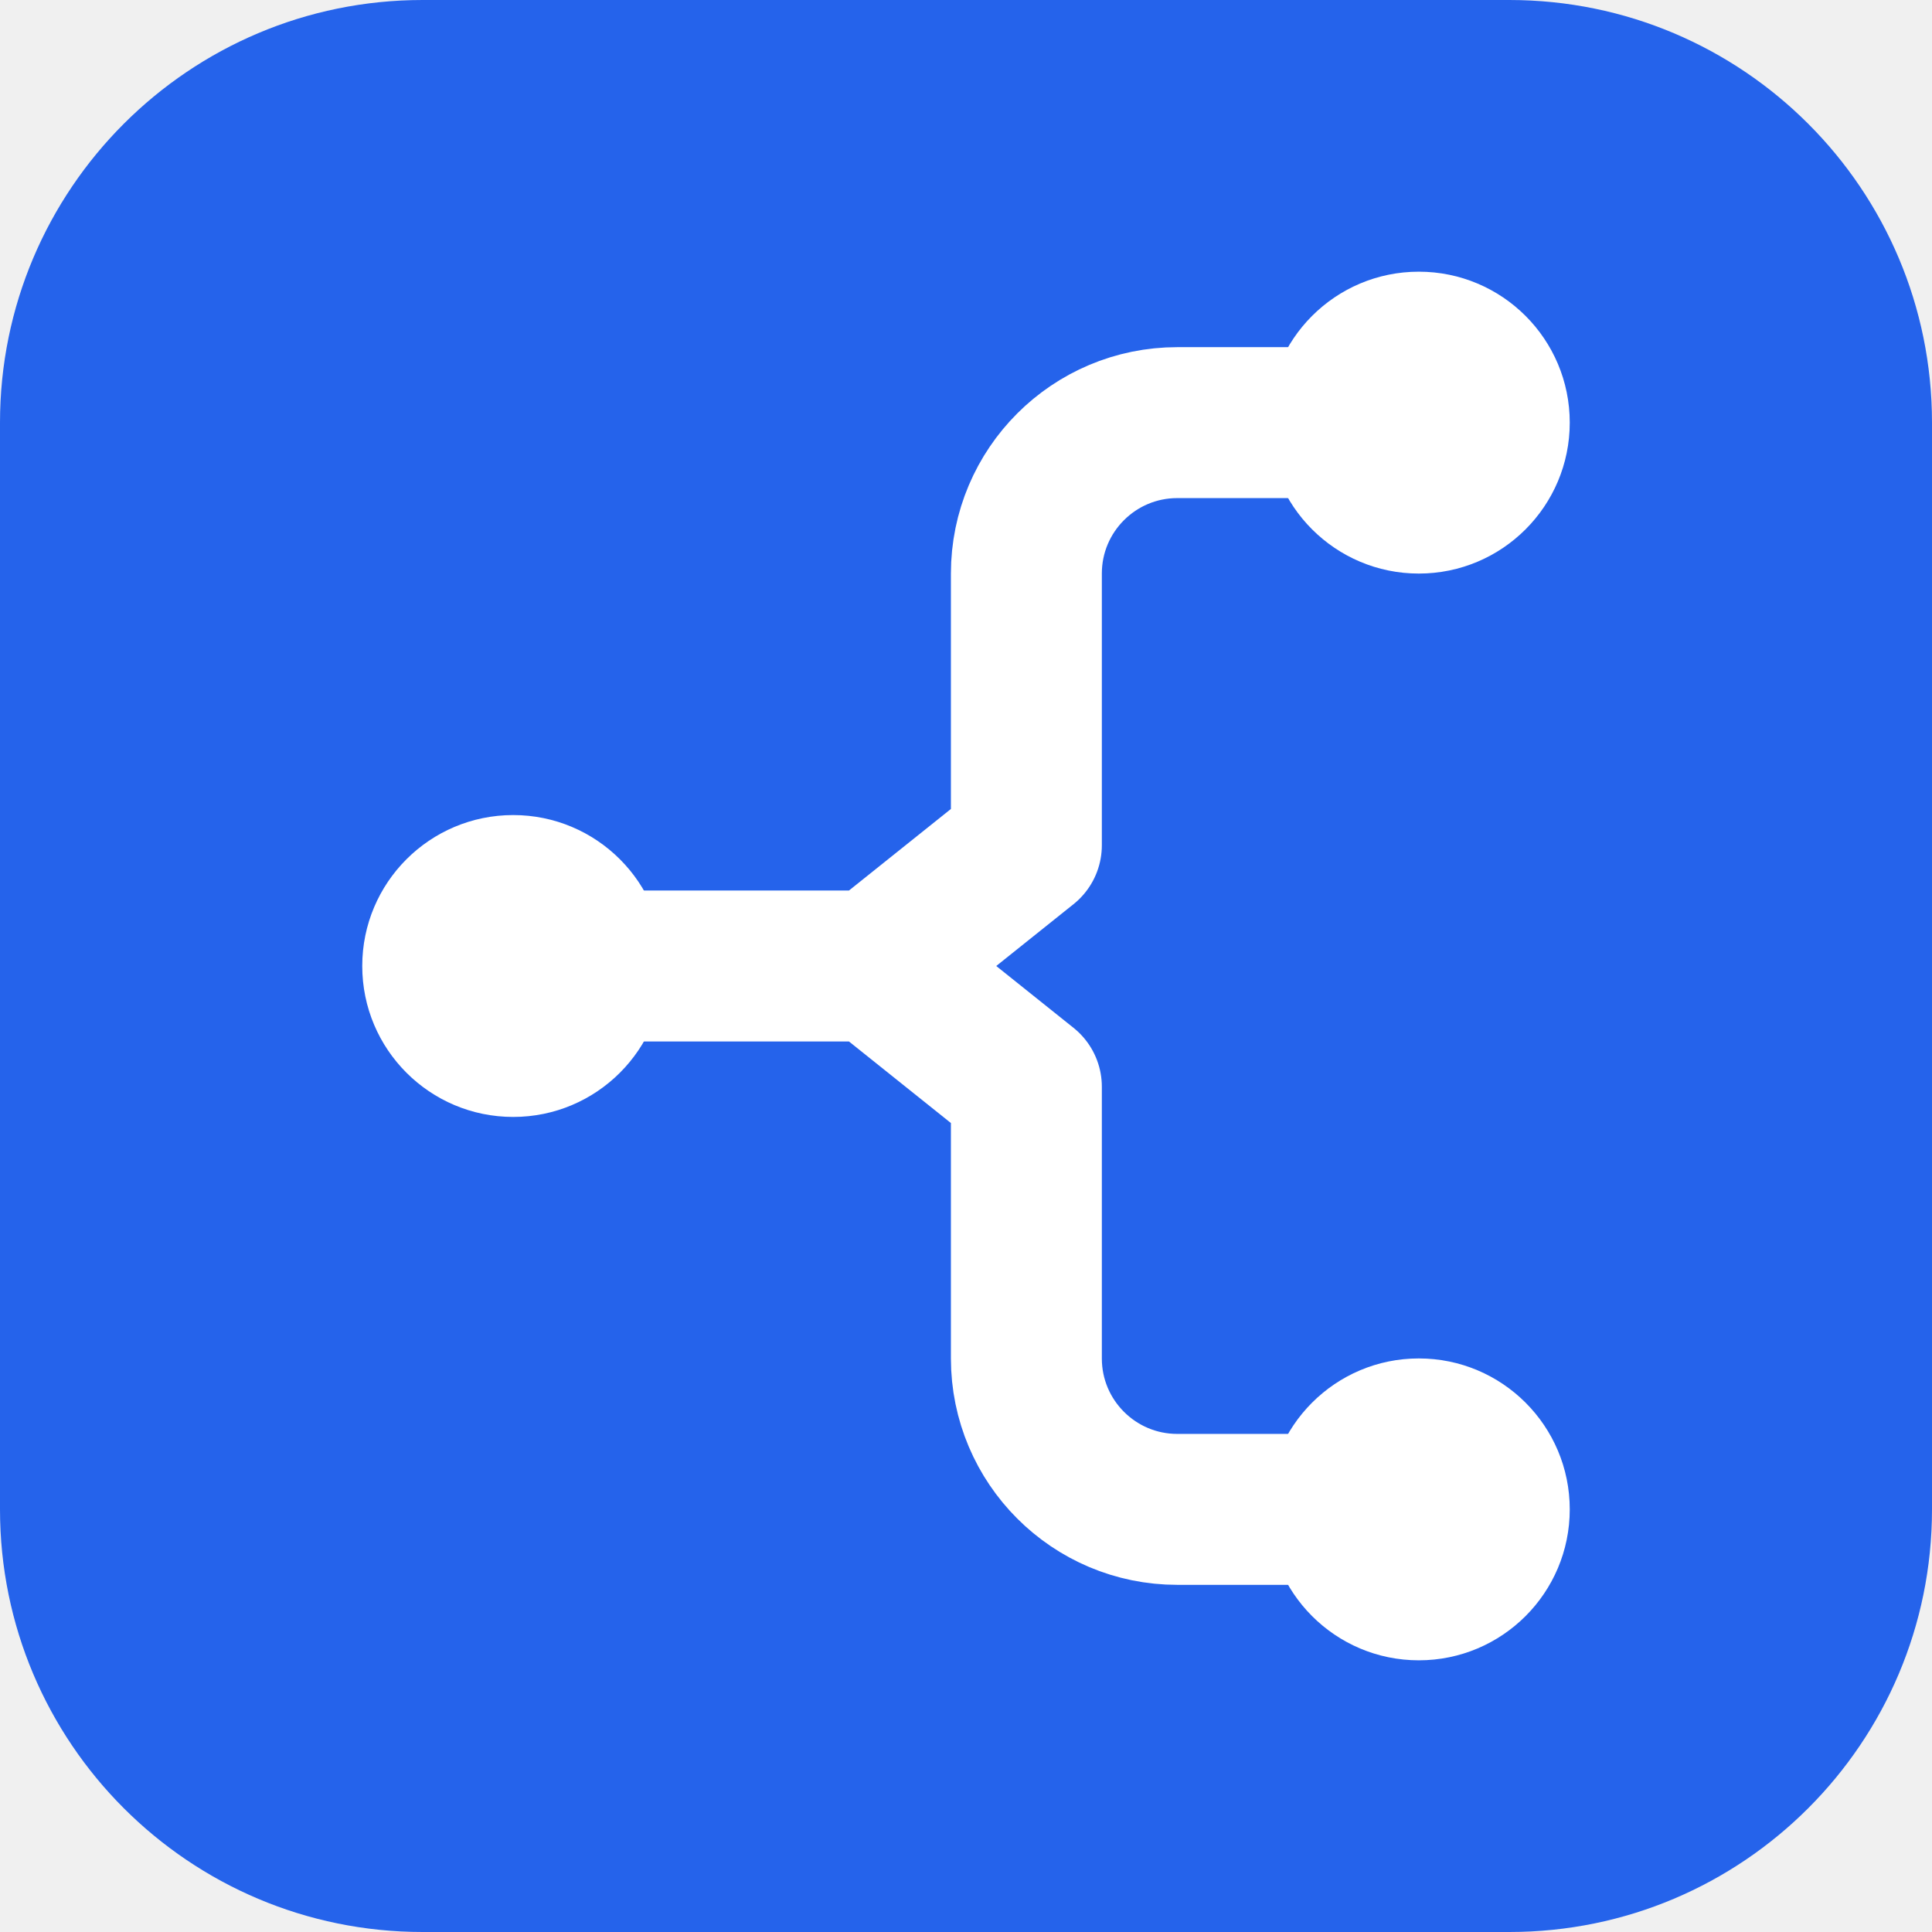
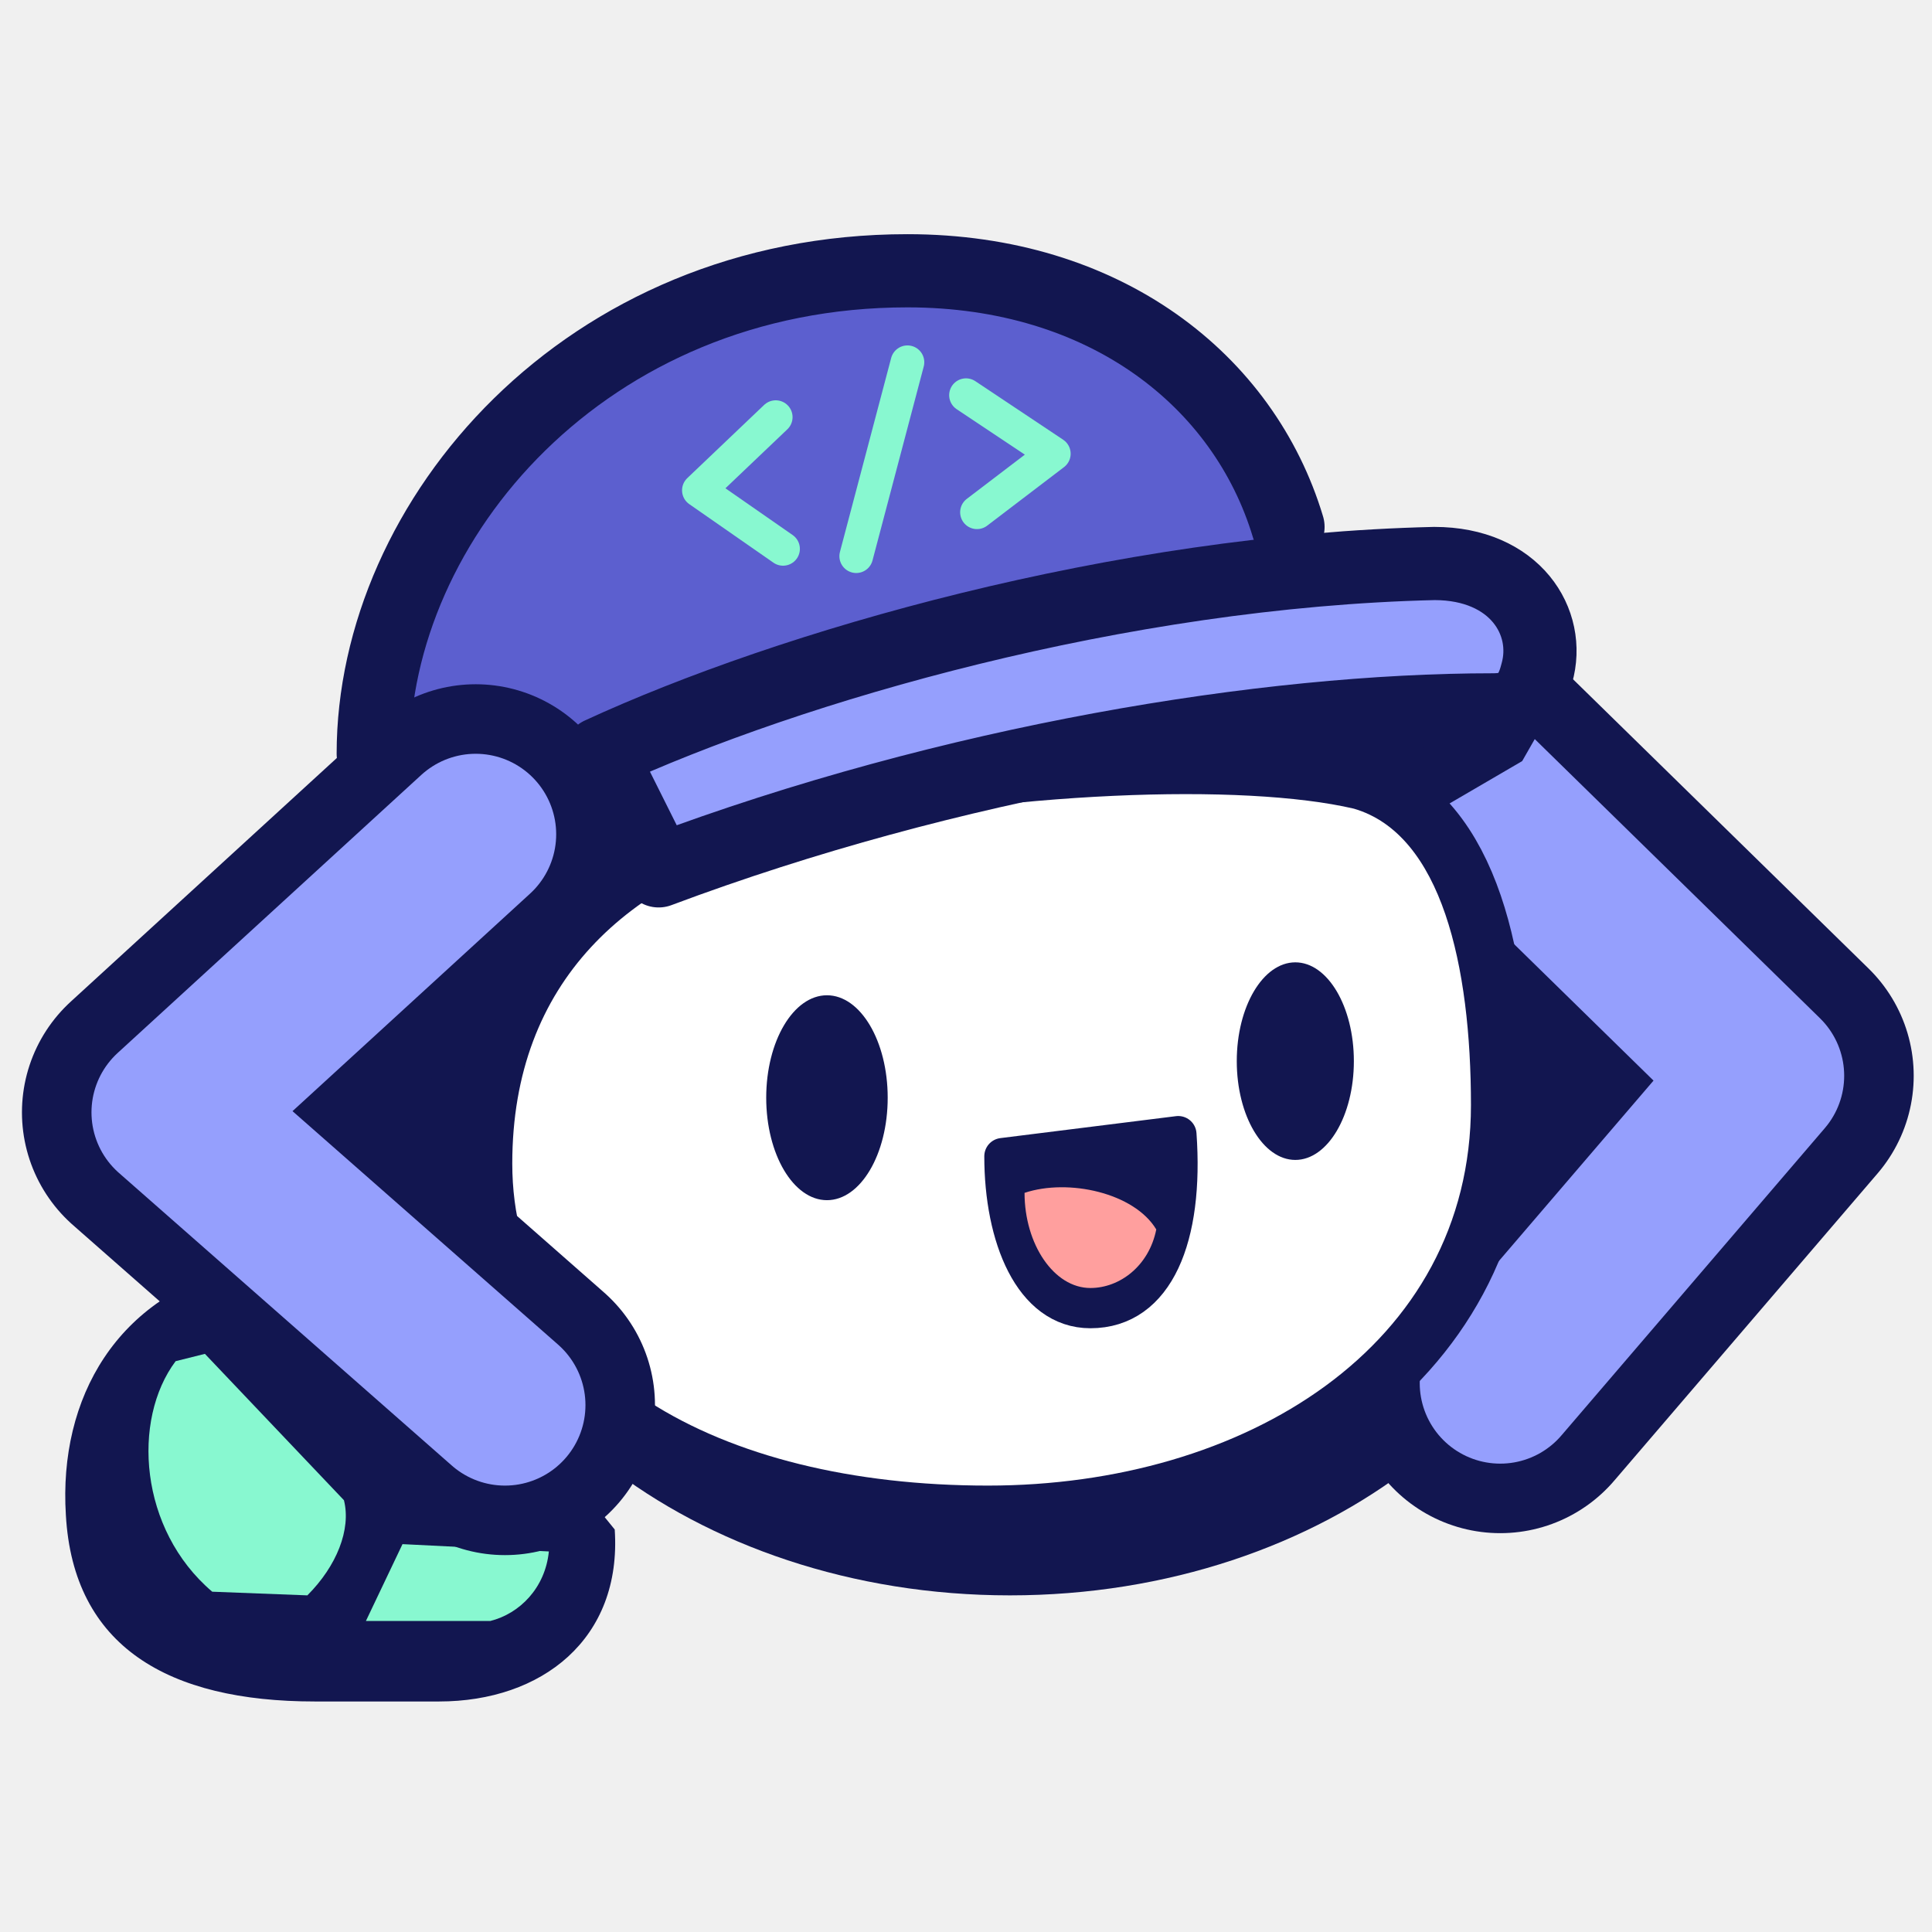
- <svg xmlns="http://www.w3.org/2000/svg" viewBox="0 0 32 32" width="32" height="32" role="img" aria-label="codebases">
-   <rect width="32" height="32" rx="7" fill="#2563eb" />
-   <g>
-     <path d="M8.5 16h6M22 7h-2.5A2.5 2.5 0 0 0 17 9.5V14l-2.5 2 2.5 2v4.5a2.5 2.5 0 0 0 2.5 2.5H22" fill="none" stroke="#ffffff" stroke-width="2.5" stroke-linecap="round" stroke-linejoin="round" />
-     <g fill="#ffffff">
-       <circle cx="8.5" cy="16" r="2.5" />
-       <circle cx="23.5" cy="7" r="2.5" />
-       <circle cx="23.5" cy="25" r="2.5" />
-     </g>
-   </g>
+ <svg xmlns="http://www.w3.org/2000/svg" viewBox="92 321 264 264" width="264" height="264" role="img" aria-label="codebases">
+   <path d="M125 494C108 498 100 512 101 528C102 546 115 553.5 135 553.5L152 553.5C166 553.5 177 545 176 530L150 498Z" fill="#121650" />
+   <path d="M116 507C110 515 111 530 121 538.5L134 539C138 535 140 530 139 526L120 506Z" fill="#88f8d0" />
+   <path d="M142 542.5L147 532L167 533C166.5 538 163 541.5 159 542.5Z" fill="#88f8d0" />
+   <path d="M152 478A78 61 0 0 1 308 478A78 61 0 0 1 152 478Z" fill="#121650" />
+   <path d="M132 473L170 438L170 508ZM317 468L288 438L288 502Z" fill="#121650" />
+   <path d="M286 422L333 468L297 510" fill="none" stroke="#121650" stroke-width="41" stroke-linecap="round" stroke-linejoin="round" />
+   <path d="M286 422L333 468L297 510" fill="none" stroke="#959ffd" stroke-width="22" stroke-linecap="round" stroke-linejoin="round" />
+   <path d="M162 480C162 455 178 441 200 435.5C230 429 262 428 277 431.5C289 435 293 453 293 472C293 505 262 524 227 524C190 524 162 508 162 480Z" fill="none" stroke="#121650" stroke-width="16" stroke-linecap="round" stroke-linejoin="round" />
+   <path d="M162 480C162 455 178 441 200 435.5C230 429 262 428 277 431.5C289 435 293 453 293 472C293 505 262 524 227 524C190 524 162 508 162 480Z" fill="#ffffff" />
+   <path d="M196.7 471A8.3 14 0 0 1 213.3 471A8.3 14 0 0 1 196.7 471Z" fill="#121650" />
+   <path d="M261 466A8 13.5 0 0 1 277 466A8 13.5 0 0 1 261 466Z" fill="#121650" />
+   <path d="M229 479L253 476C254 490 250 500 241 500C233 500 229 490 229 479Z" fill="#121650" stroke="#121650" stroke-width="5" stroke-linecap="round" stroke-linejoin="round" />
+   <path d="M232 484C238 482 247 484 250 489C249 494 245 497 241 497C236 497 232 491 232 484Z" fill="#ff9f9e" />
+   <path d="M160 432L175 425L250 405L302 402L304 418L300 425L288 432L270 426L230 424L200 430L176 439L160 441Z" fill="#121650" />
+   <path d="M143 424C143 392 172 358 216 358C243 358 262 373 268 393L272 402L180 430Z" fill="#5c5fcf" />
+   <path d="M143 424C143 392 172 358 216 358C243 358 262 373 268 393" fill="none" stroke="#121650" stroke-width="10" stroke-linecap="round" stroke-linejoin="round" />
+   <path d="M198 378L187.5 388L199 396" fill="none" stroke="#88f8d0" stroke-width="4.6" stroke-linecap="round" stroke-linejoin="round" />
+   <path d="M216 370.5L209 397" fill="none" stroke="#88f8d0" stroke-width="4.6" stroke-linecap="round" stroke-linejoin="round" />
+   <path d="M224 375L236 383L225.5 391" fill="none" stroke="#88f8d0" stroke-width="4.6" stroke-linecap="round" stroke-linejoin="round" />
+   <path d="M174 424C200 412 245 399 288 398C299 398 304 406 302 413C301 417 299 418 296 418C265 418 222 425 182 440Z" fill="#959ffd" stroke="#121650" stroke-width="10" stroke-linecap="round" stroke-linejoin="round" />
+   <path d="M157 435L115.5 473L161 513" fill="none" stroke="#121650" stroke-width="41" stroke-linecap="round" stroke-linejoin="round" />
+   <path d="M157 435L115.5 473L161 513" fill="none" stroke="#959ffd" stroke-width="22" stroke-linecap="round" stroke-linejoin="round" />
</svg>
